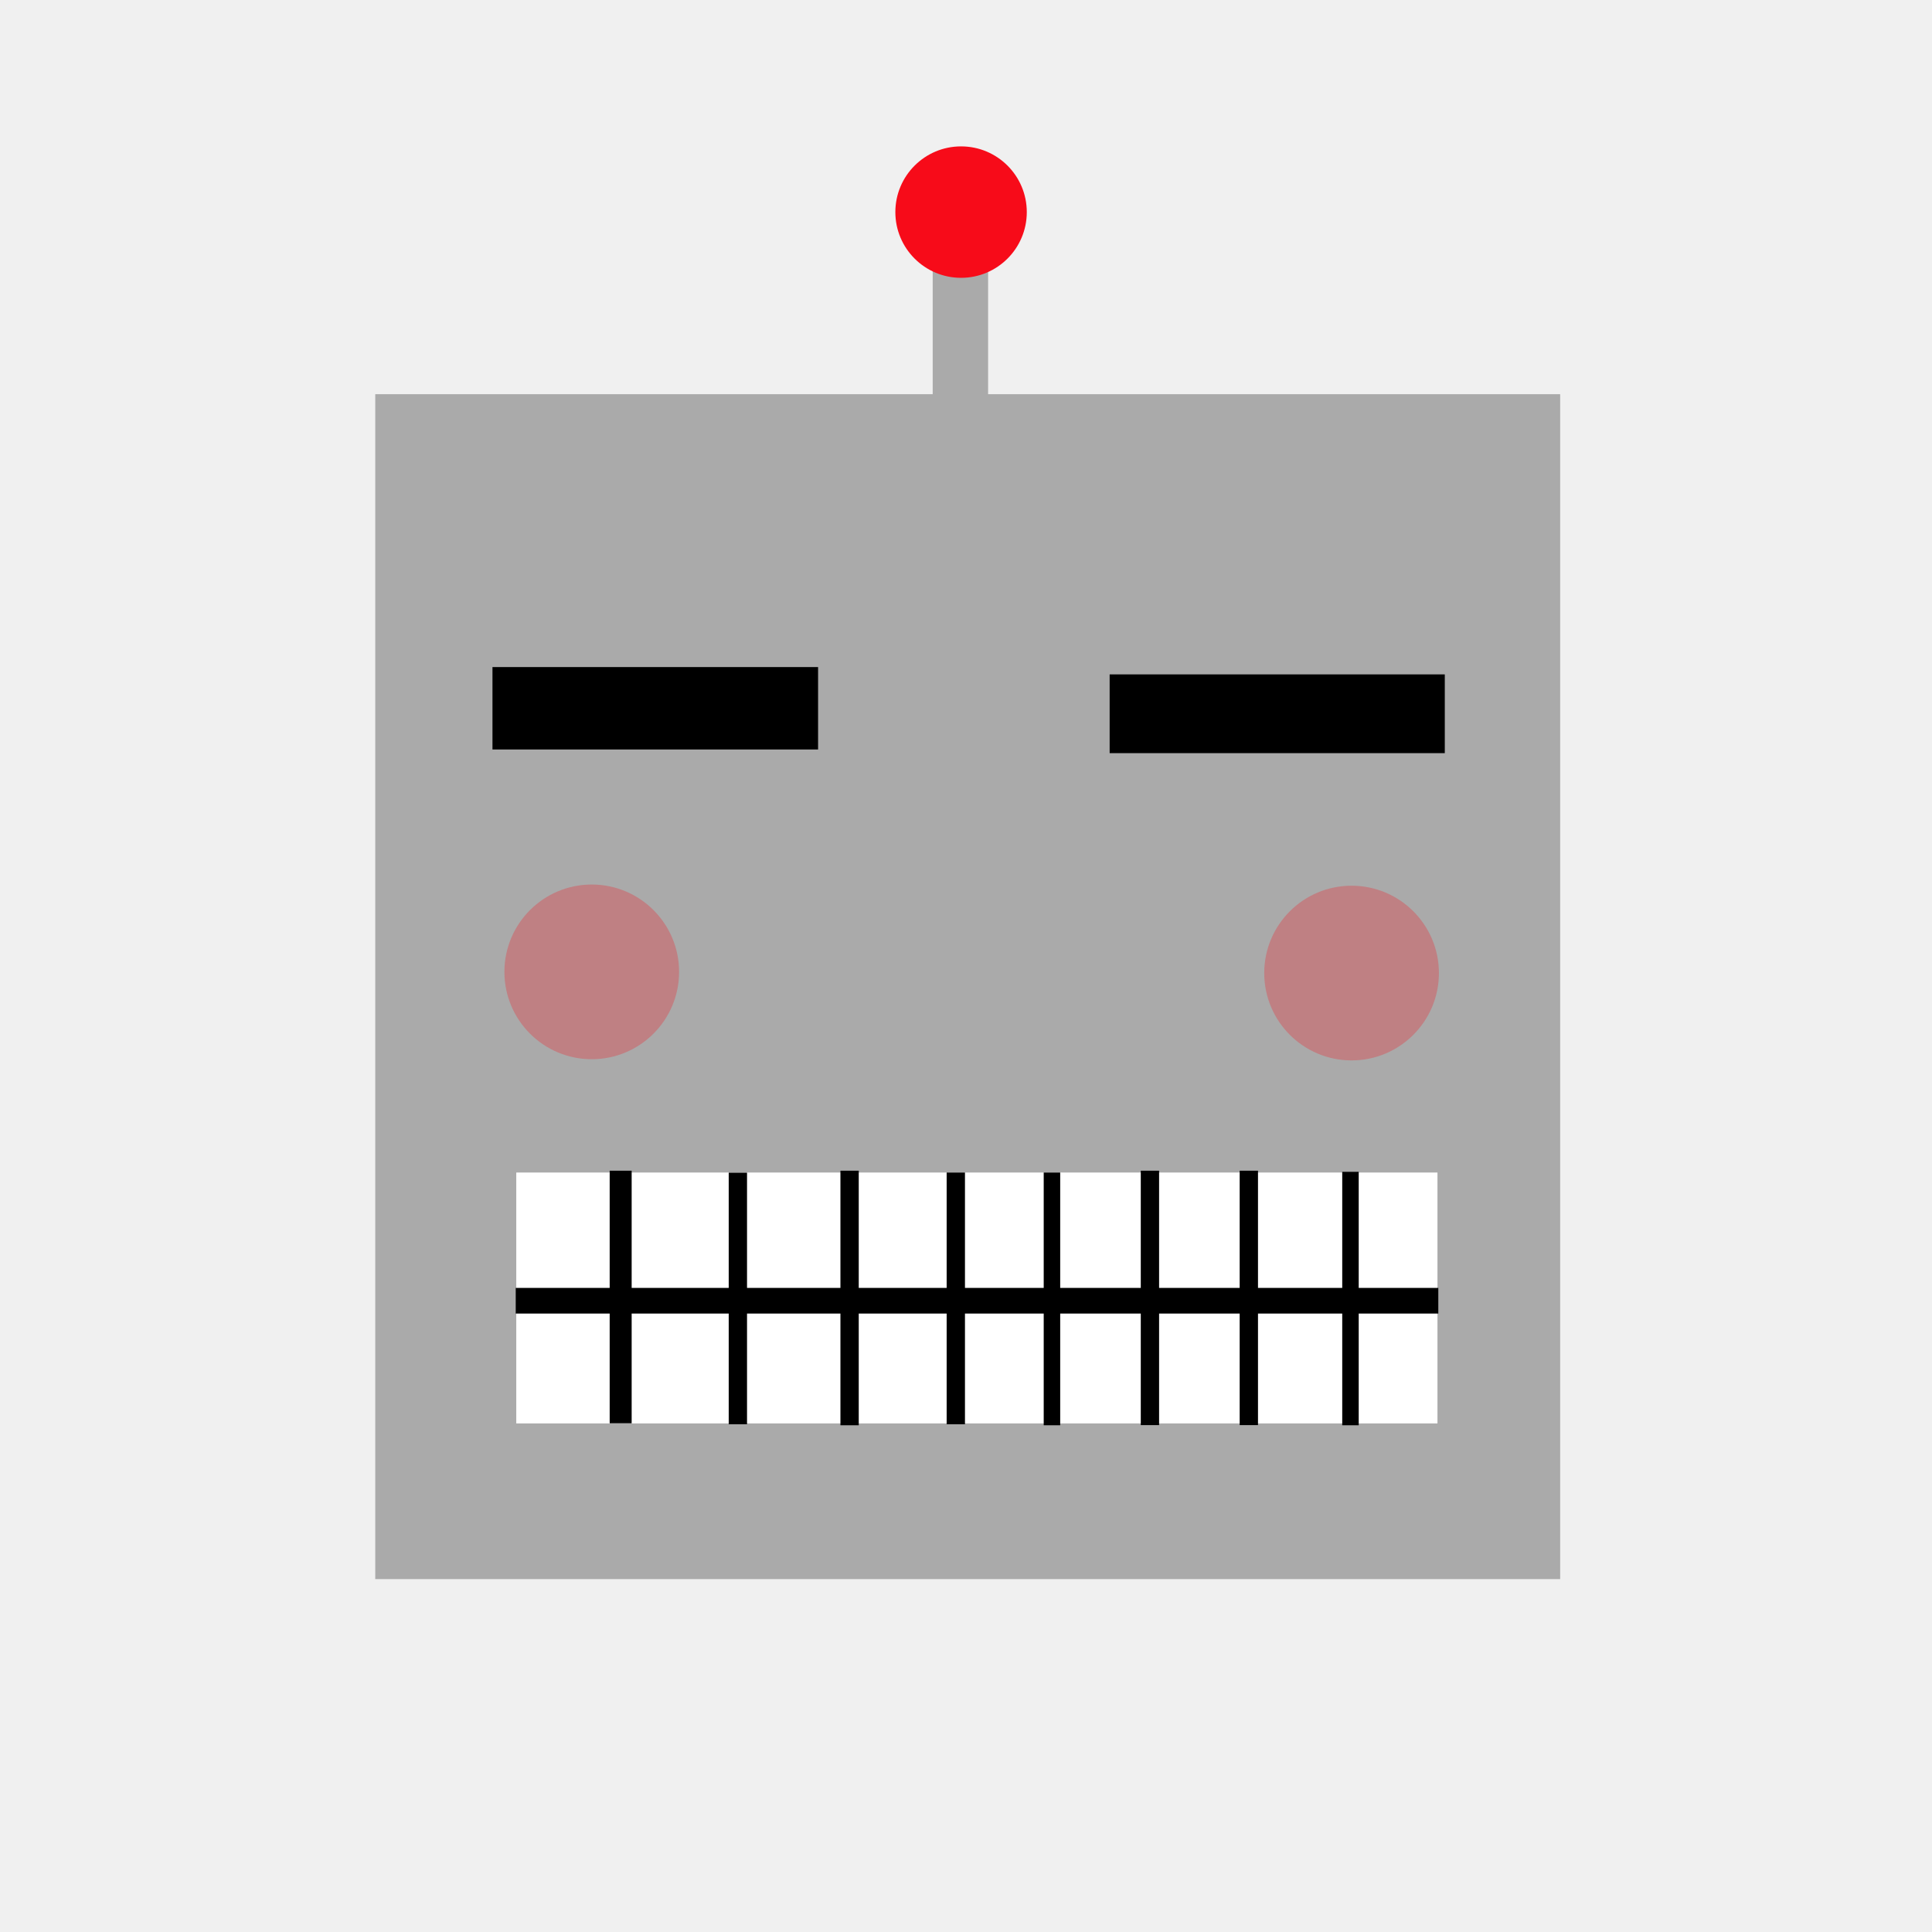
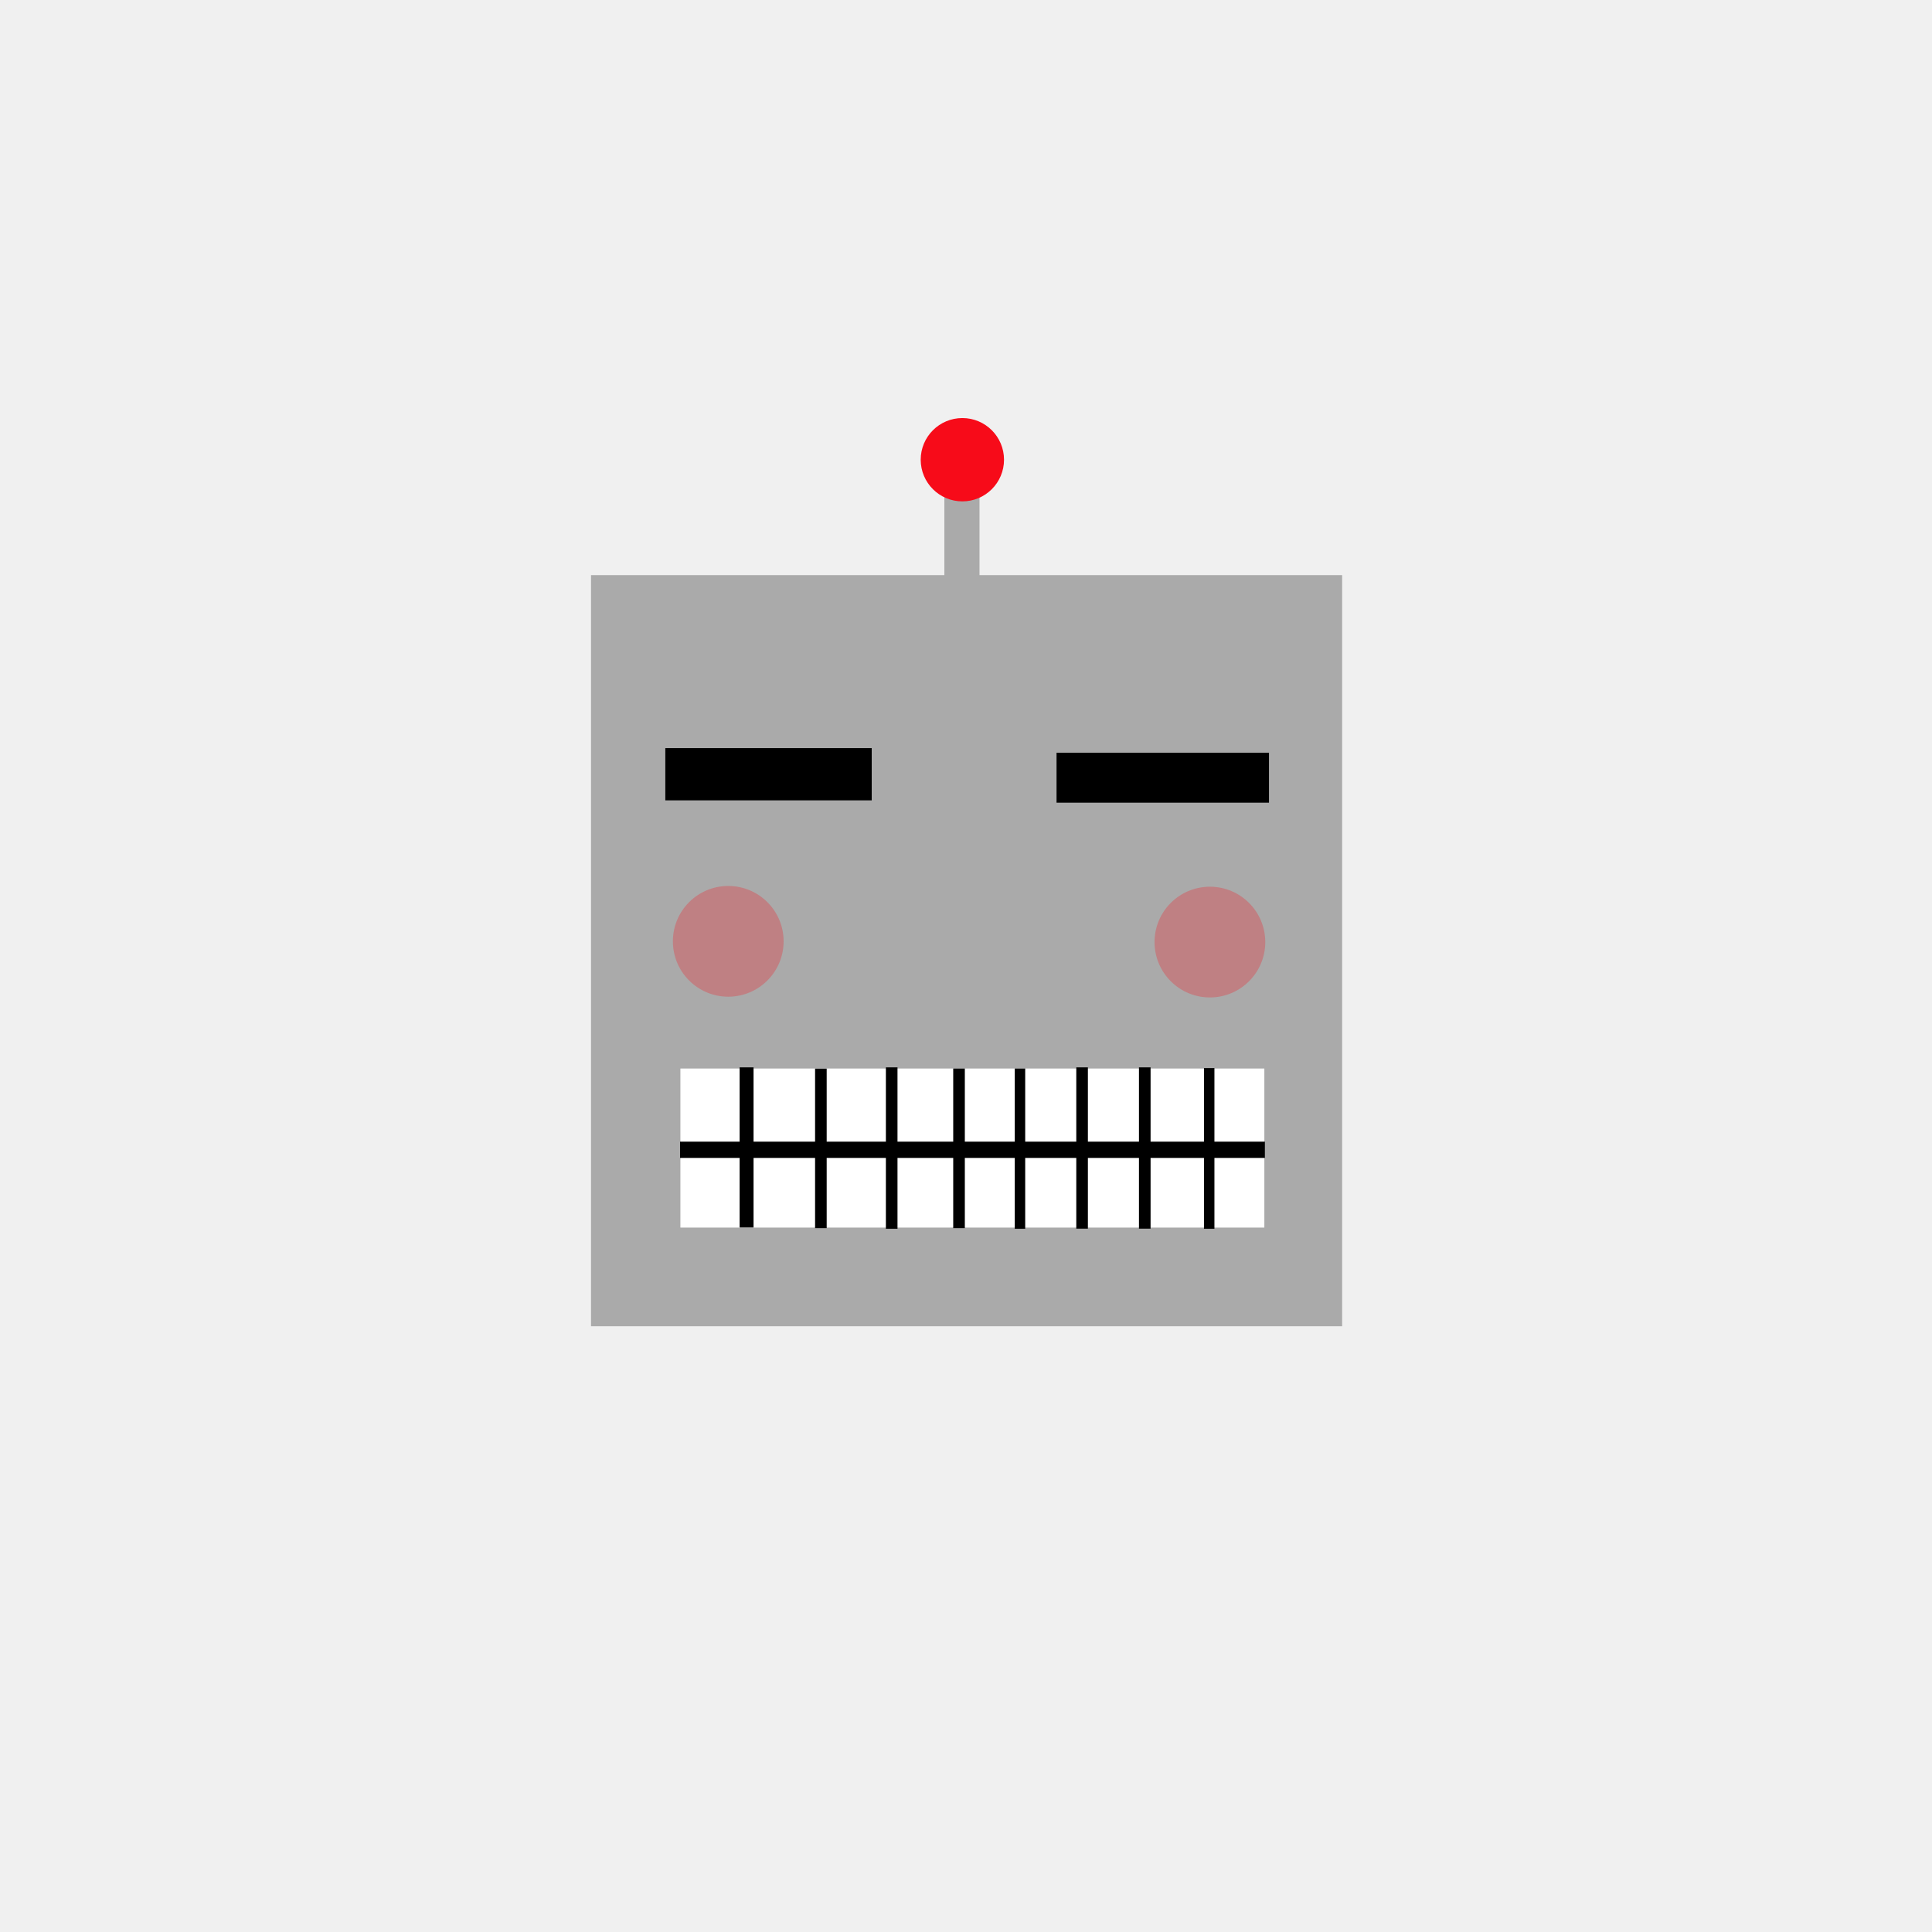
- <svg xmlns="http://www.w3.org/2000/svg" width="1200" height="1200" viewBox="0 0 317.5 317.5" version="1.1" id="svg1" xml:space="preserve">
+ <svg xmlns="http://www.w3.org/2000/svg" width="1000" height="1000" viewBox="0 0 264.583 264.583" version="1.1" id="svg1" xml:space="preserve">
  <defs id="defs1" />
-   <g id="layer2" style="display:inline" transform="translate(53.84405,17.22814)">
+   <g id="layer2" style="display:inline" transform="matrix(0.5282475,0,0,0.5282475,76.80495,53.64473)">
    <rect style="fill:#aaaaaa;fill-opacity:1;stroke-width:10;stroke-linecap:round;stroke-dashoffset:702.086" id="rect1" width="9.107" height="28.045" x="99.431" y="22.412" />
    <circle style="fill:#f70b19;fill-opacity:1;stroke-width:10;stroke-linecap:round;stroke-dashoffset:702.086" id="path1" cx="104.096" cy="17.629" r="10.8" />
    <rect style="fill:#aaaaaa;fill-opacity:1;stroke-width:10;stroke-linecap:round;stroke-dashoffset:702.086" id="rect2" width="194.725" height="194.725" x="7.825" y="47.553" />
    <rect style="display:inline;fill:#000000;fill-opacity:1;stroke-width:10.38;stroke-linecap:round;stroke-dashoffset:702.086" id="rect3" width="53.51" height="13.543" x="27.087" y="92.396" />
    <rect style="fill:#000000;fill-opacity:1;stroke-width:10;stroke-linecap:round;stroke-dashoffset:702.086" id="rect4" width="55.077" height="12.942" x="128.512" y="93.6" />
    <rect style="fill:#ffffff;fill-opacity:1;stroke-width:10;stroke-linecap:round;stroke-dashoffset:702.086" id="rect5" width="151.386" height="41.232" x="30.999" y="175.463" />
    <rect style="fill:#000000;fill-opacity:1;stroke-width:9.968;stroke-linecap:round;stroke-dashoffset:702.086" id="rect6" width="151.615" height="4.214" x="30.909" y="194.424" />
    <rect style="fill:#000000;fill-opacity:1;stroke-width:9.961;stroke-linecap:round;stroke-dashoffset:702.086" id="rect7" width="3.612" height="41.509" x="46.349" y="175.162" />
    <rect style="fill:#000000;fill-opacity:1;stroke-width:9.871;stroke-linecap:round;stroke-dashoffset:702.086" id="rect8" width="3.01" height="41.347" x="65.911" y="175.487" />
    <rect style="fill:#000000;fill-opacity:1;stroke-width:10;stroke-linecap:round;stroke-dashoffset:702.086" id="rect9" width="3.01" height="41.834" x="84.27" y="175.162" />
    <rect style="fill:#000000;fill-opacity:1;stroke-width:9.98;stroke-linecap:round;stroke-dashoffset:702.086" id="rect10" width="3.01" height="41.371" x="101.726" y="175.463" />
    <rect style="fill:#000000;fill-opacity:1;stroke-width:9.964;stroke-linecap:round;stroke-dashoffset:702.086" id="rect11" width="2.709" height="41.533" x="117.677" y="175.463" />
    <rect style="fill:#000000;fill-opacity:1;stroke-width:9.961;stroke-linecap:round;stroke-dashoffset:702.086" id="rect12" width="3.01" height="41.81" x="133.629" y="175.162" />
    <rect style="fill:#000000;fill-opacity:1;stroke-width:9.961;stroke-linecap:round;stroke-dashoffset:702.086" id="rect13" width="3.01" height="41.81" x="149.881" y="175.162" />
    <rect style="fill:#000000;fill-opacity:1;stroke-width:9.942;stroke-linecap:round;stroke-dashoffset:702.086" id="rect14" width="2.709" height="41.648" x="166.735" y="175.348" />
    <circle style="fill:#bf8083;fill-opacity:1;stroke-width:10;stroke-linecap:round;stroke-dashoffset:702.086" id="path36" cx="43.403" cy="142.487" r="14.354" />
    <circle style="fill:#bf8083;fill-opacity:1;stroke-width:9.425;stroke-linecap:round;stroke-dashoffset:702.086" id="path37" cx="168.271" cy="142.682" r="14.354" />
  </g>
</svg>
